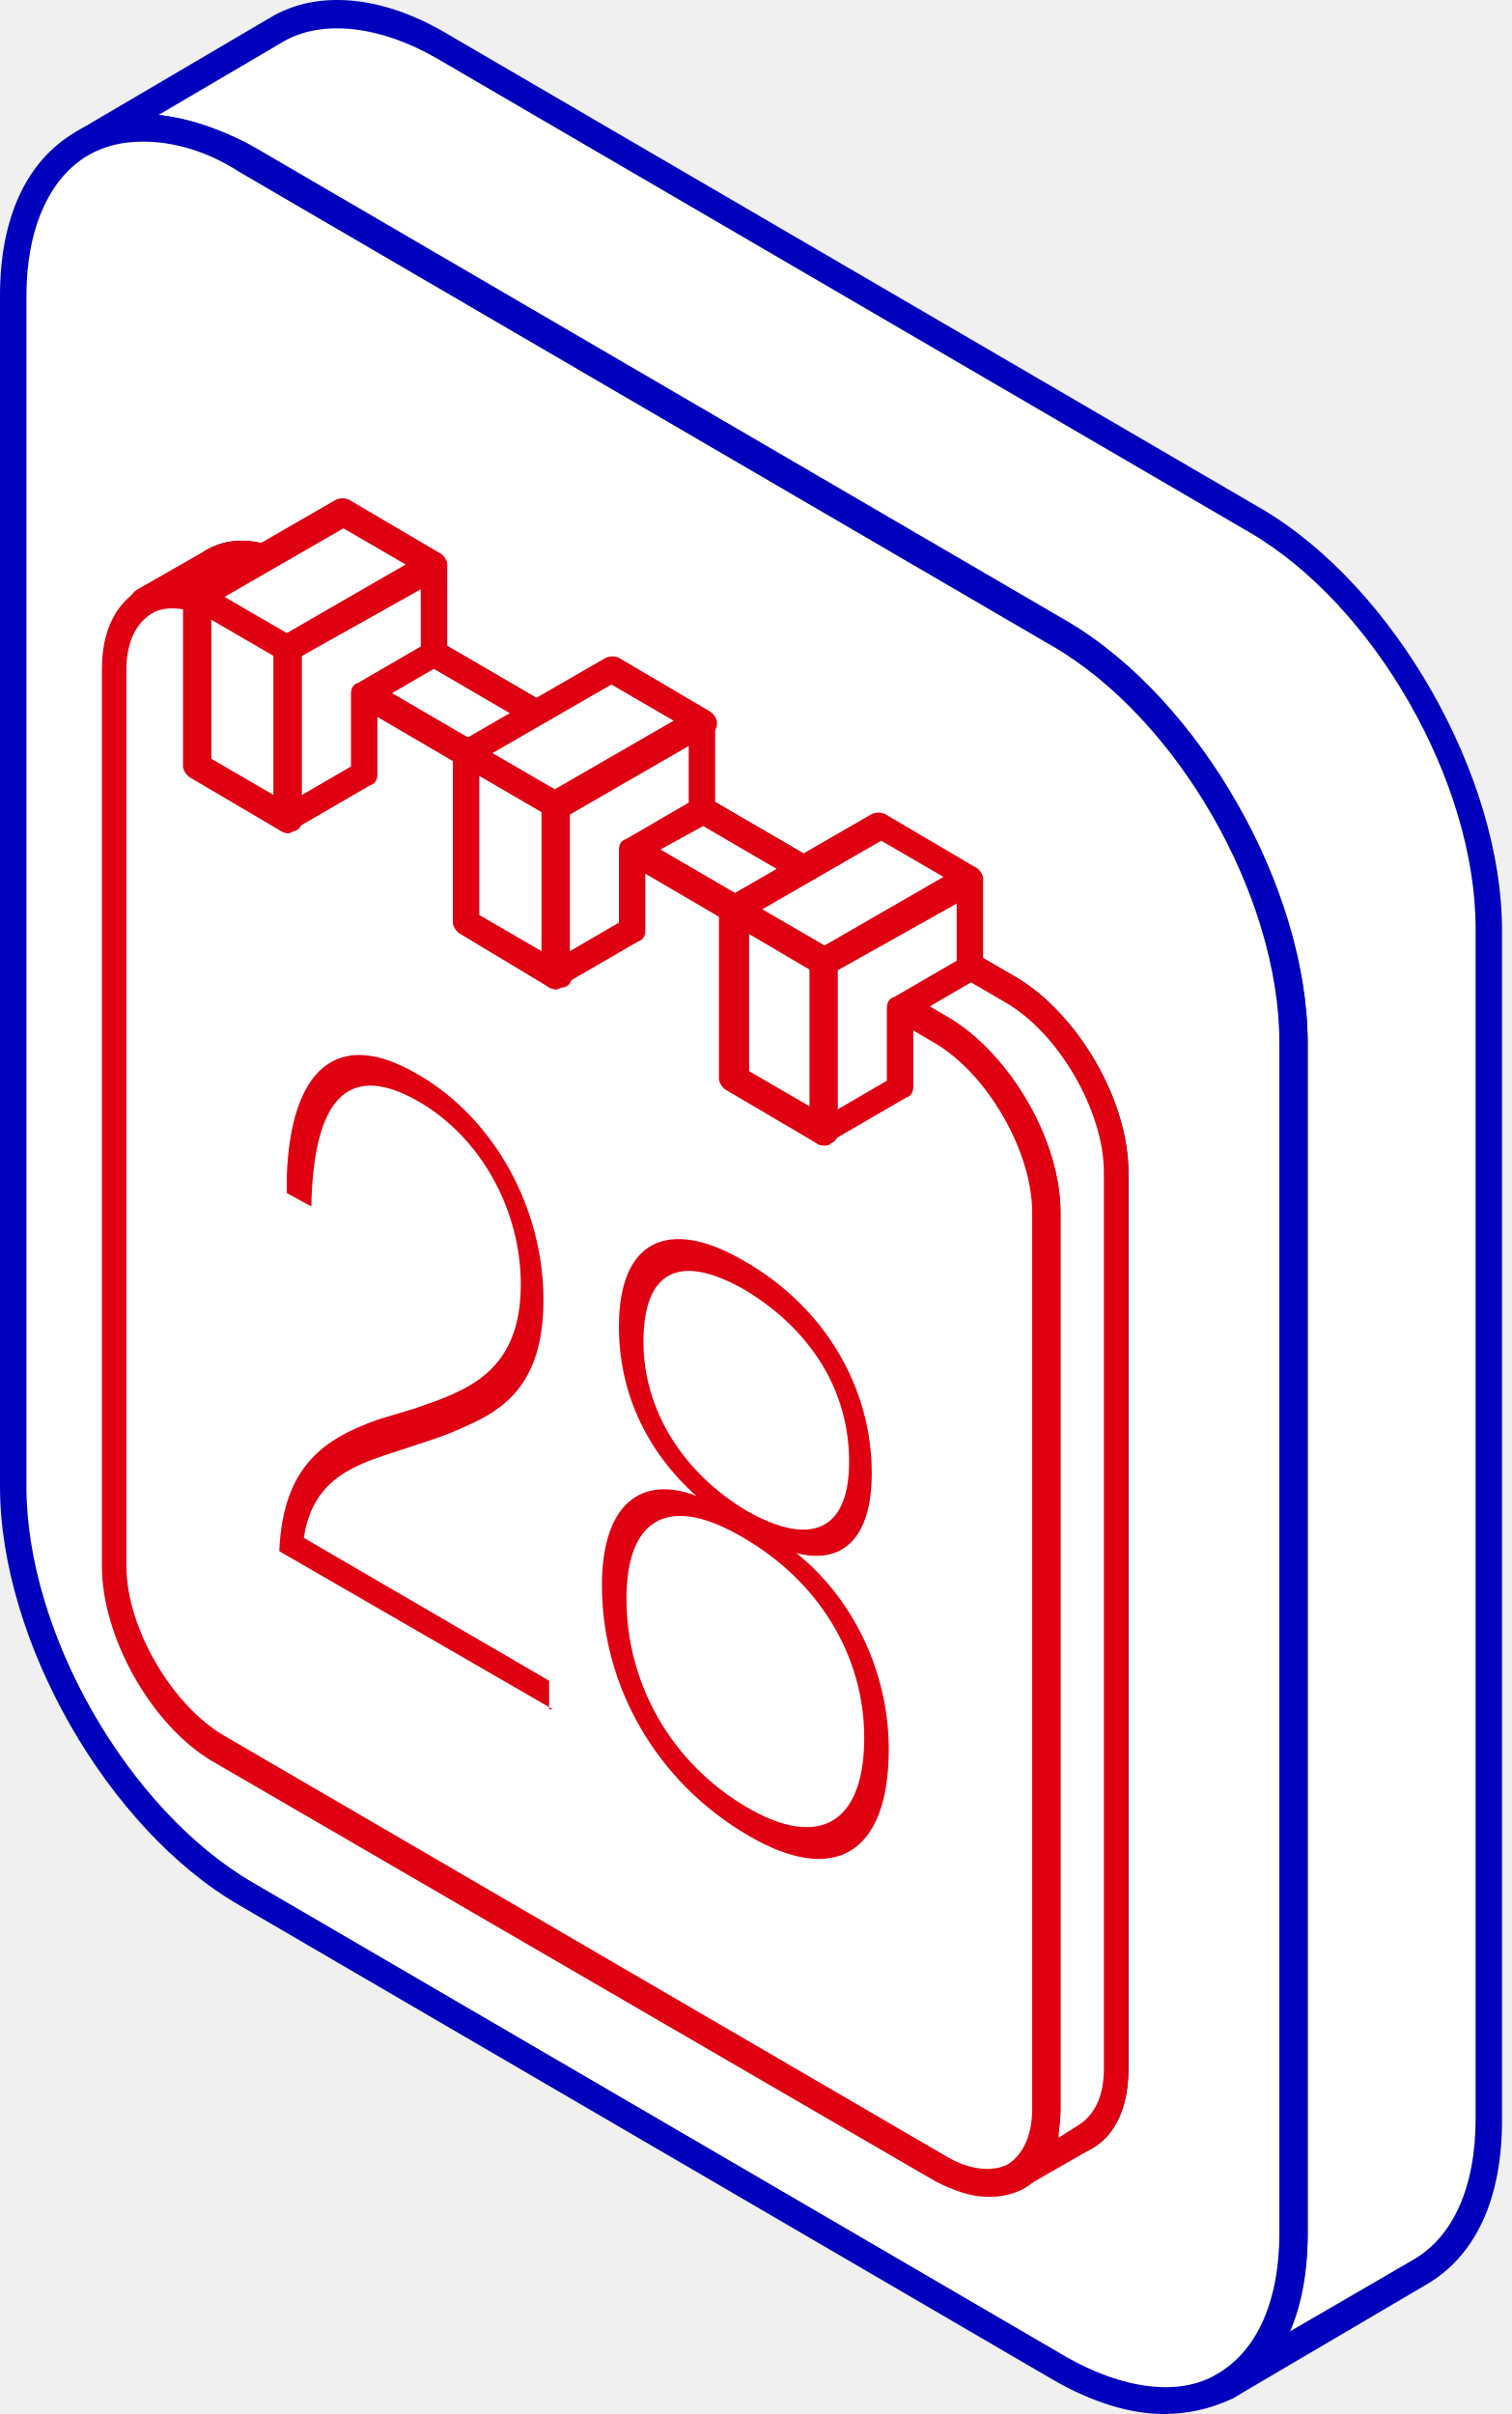
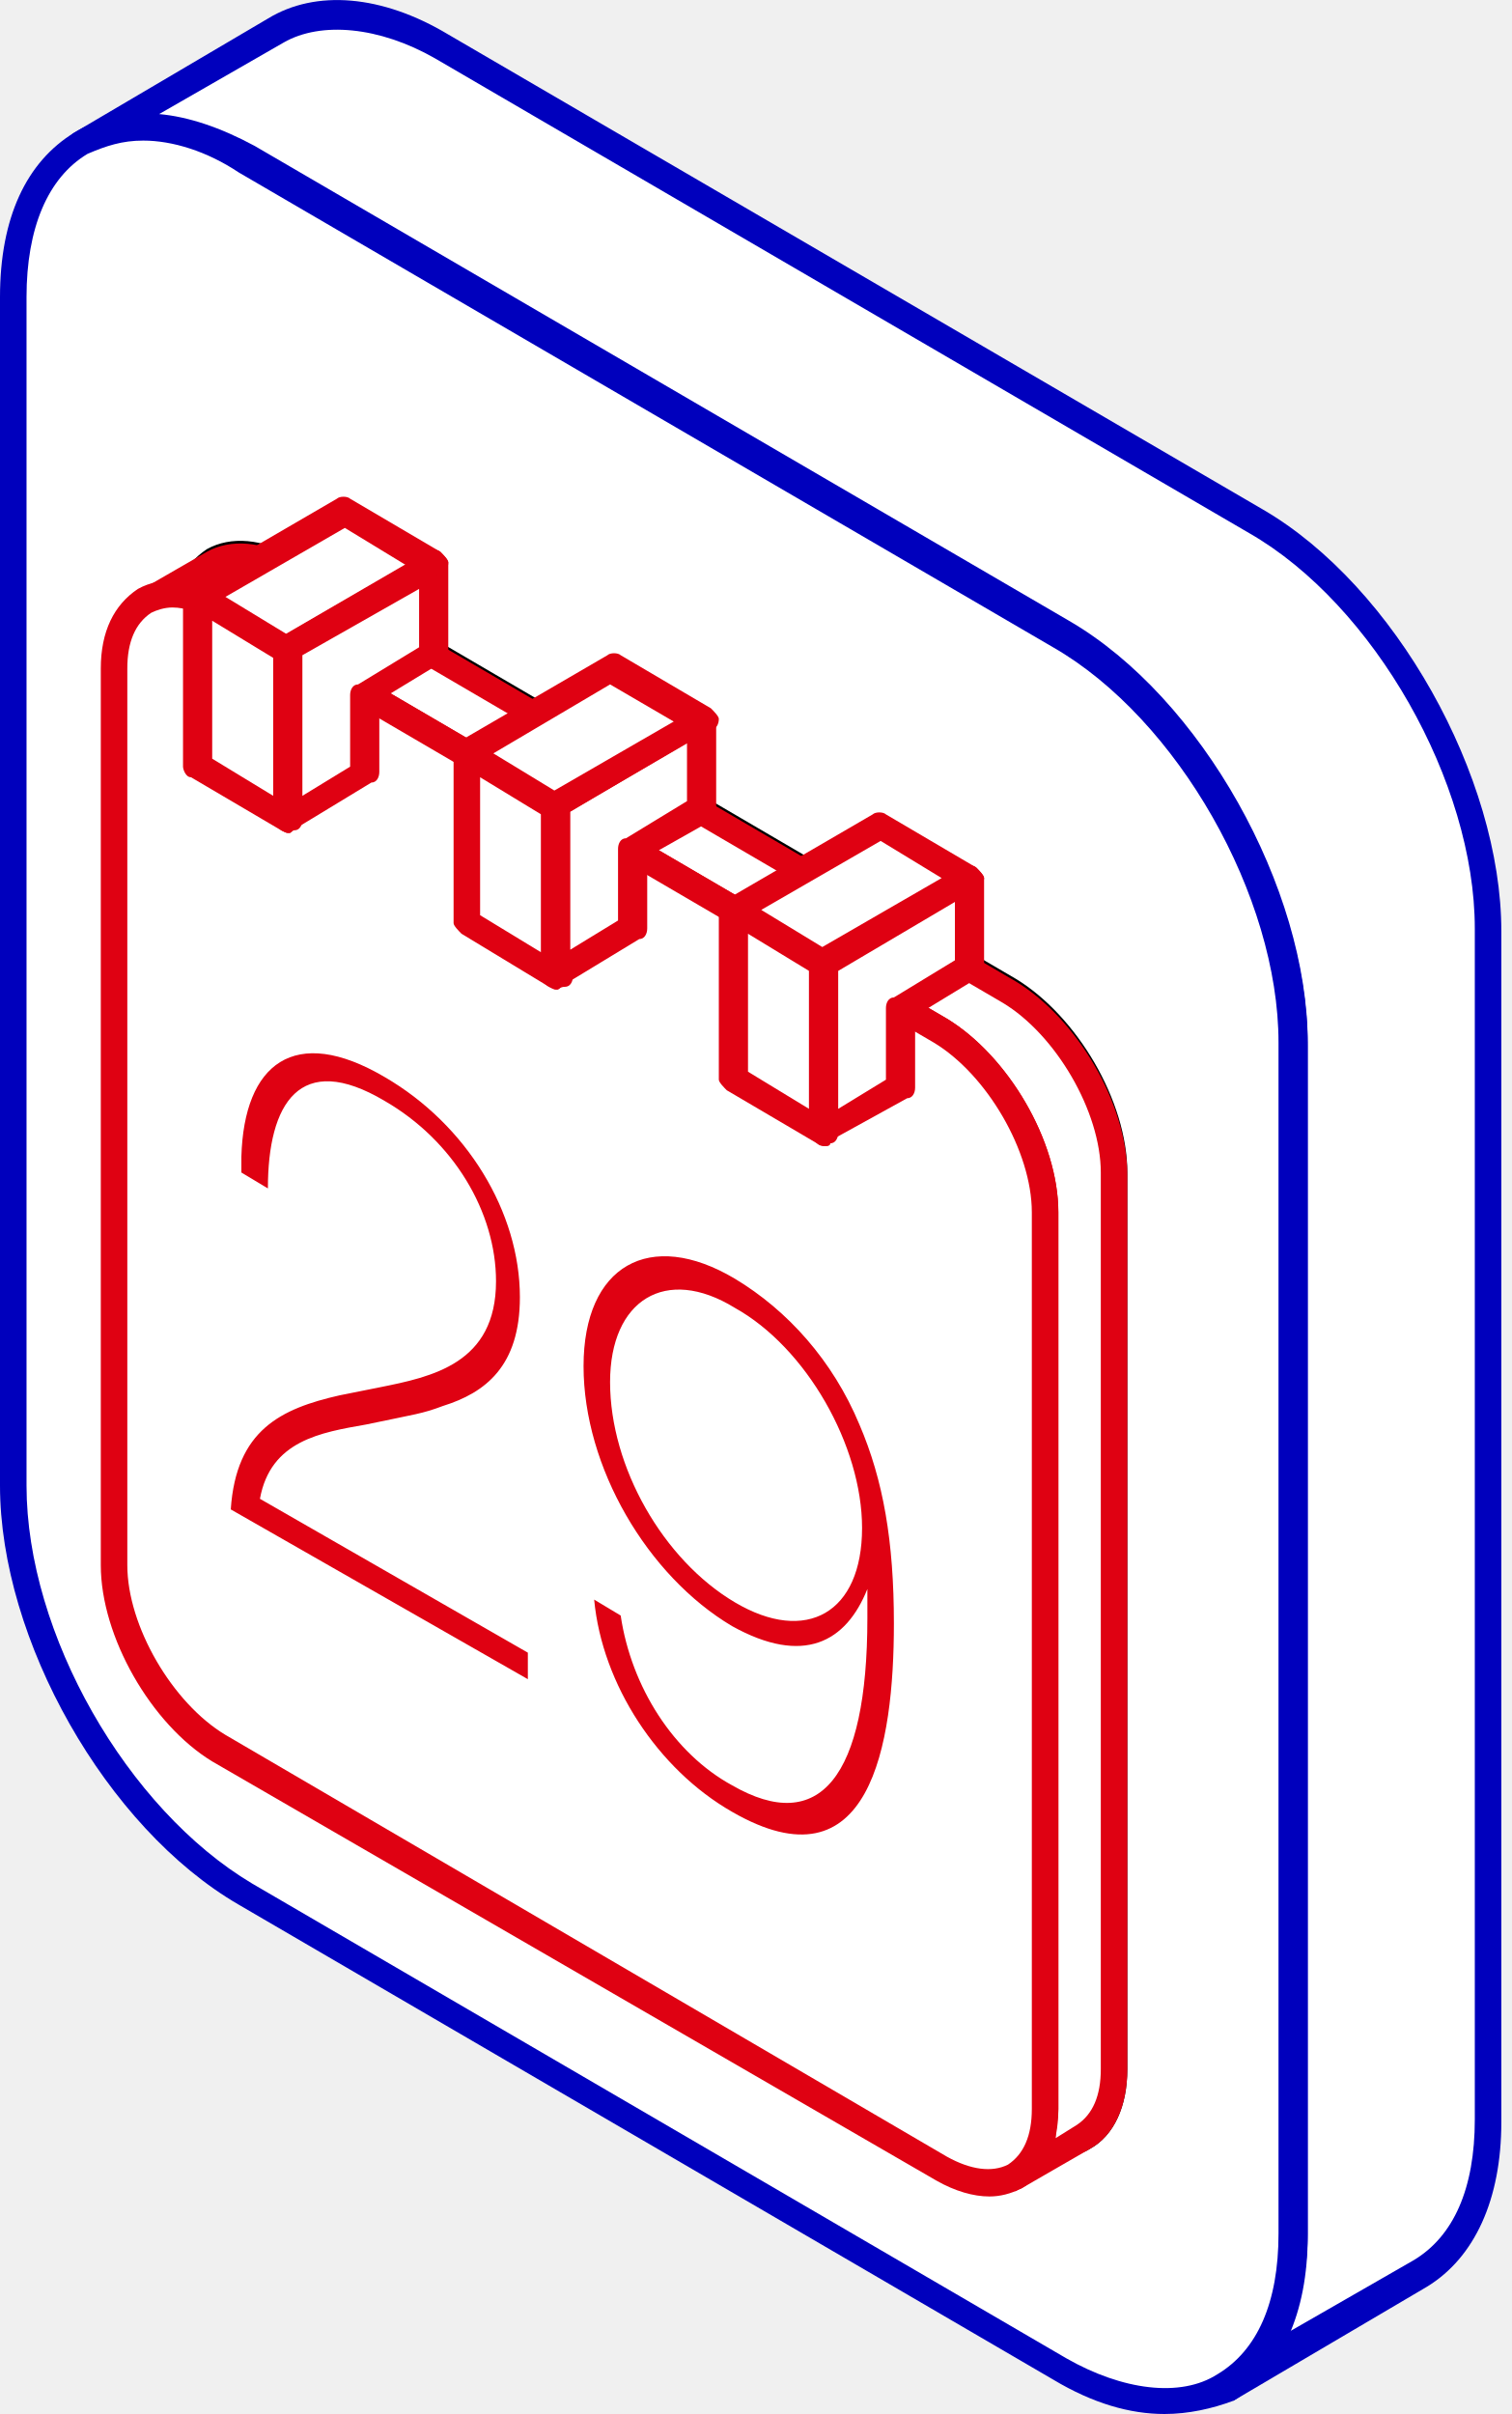
<svg xmlns="http://www.w3.org/2000/svg" width="57" height="91" fill="none">
-   <path d="M47.307 19.63L16.647 1.75c-2.42-1.435-4.625-1.507-6.26-.574L3.058 5.485c1.565-.934 3.77-.79 6.26.574l30.66 17.879c4.838 2.8 8.822 9.765 8.822 15.437v44.876c0 2.8-.996 4.81-2.561 5.744l7.327-4.308c1.565-.933 2.561-2.944 2.561-5.744V34.995c0-5.672-3.984-12.565-8.821-15.365z" fill="#fff" />
-   <path d="M46.169 90.425c-.143 0-.356-.072-.427-.287-.142-.215-.071-.574.213-.718 1.494-.862 2.348-2.728 2.348-5.313V39.303c0-5.53-3.842-12.207-8.537-14.935L9.035 6.489C6.9 5.27 4.766 5.053 3.343 5.843c-.213.143-.569.072-.71-.216-.143-.215 0-.502.213-.646L10.173.673c1.778-1.077 4.268-.861 6.758.646l30.66 17.879c4.98 2.944 9.035 10.052 9.035 15.868v44.876c0 2.944-.996 5.098-2.846 6.175l-7.327 4.308c-.071-.072-.213 0-.284 0zM5.976 4.335c1.138.144 2.347.503 3.628 1.22l30.66 17.88c4.98 2.943 9.035 10.052 9.035 15.868v44.876c0 1.436-.285 2.728-.712 3.733l4.695-2.728c1.494-.862 2.348-2.729 2.348-5.314V34.994c0-5.528-3.842-12.206-8.537-14.934L16.433 2.18C14.299.96 12.165.744 10.742 1.534l-4.766 2.8z" fill="#0000BD" />
-   <path d="M48.8 84.107c0 2.8-.995 4.81-2.56 5.744-1.565.933-3.77.79-6.26-.575L9.32 71.398C4.481 68.598.497 61.633.497 56.032V11.156c0-2.8.996-4.81 2.561-5.744 1.565-.933 3.77-.79 6.26.574l30.66 17.879c4.838 2.8 8.822 9.765 8.822 15.437v44.805z" fill="#fff" />
-   <path d="M43.892 91c-1.28 0-2.703-.431-4.197-1.293L9.035 71.828C4.055 68.956 0 61.848 0 56.032V11.156C0 8.212.996 6.058 2.846 4.98c1.778-1.077 4.268-.862 6.758.646l30.66 17.879c4.98 2.944 9.035 10.052 9.035 15.868V84.25c0 2.944-.996 5.098-2.846 6.175a6.09 6.09 0 01-2.56.575zM5.406 5.34c-.782 0-1.422.144-2.063.503-1.493.861-2.347 2.8-2.347 5.313v44.876c0 5.529 3.841 12.206 8.537 14.935l30.66 17.878c2.134 1.221 4.268 1.508 5.691.647 1.494-.862 2.348-2.729 2.348-5.314V39.302c0-5.529-3.842-12.206-8.537-14.934L9.035 6.488C7.825 5.7 6.545 5.34 5.406 5.34z" fill="#0000BD" />
-   <path d="M10.884 64.362C8.75 63.07 6.971 60.054 6.971 57.54V23.722c0-1.292.427-2.154 1.139-2.585.711-.43 1.707-.359 2.774.287L38.13 37.293c2.134 1.292 3.913 4.308 3.913 6.82v33.82c0 1.292-.427 2.153-1.139 2.584-.711.431-1.707.36-2.774-.287L10.884 64.362z" fill="#fff" />
-   <path d="M39.837 81.307c-.64 0-1.28-.215-1.992-.574L10.6 64.793C8.323 63.5 6.402 60.198 6.402 57.54V23.722c0-1.436.498-2.441 1.423-3.015.925-.503 2.063-.431 3.272.287l27.246 15.868c2.277 1.364 4.197 4.595 4.197 7.324v33.818c0 1.436-.497 2.513-1.422 3.016-.356.144-.783.287-1.28.287zM9.106 21.425c-.285 0-.57.071-.783.215-.569.36-.925 1.077-.925 2.082v33.819c0 2.298 1.708 5.241 3.7 6.39L38.343 79.8c.854.503 1.708.575 2.277.288.569-.36.925-1.077.925-2.083V44.186c0-2.298-1.708-5.242-3.7-6.39L10.6 21.855c-.498-.288-1.068-.431-1.494-.431z" fill="#000" />
-   <path d="M38.13 37.293L10.884 21.424c-1.067-.646-2.063-.718-2.774-.287l-2.632 1.508c.711-.43 1.707-.359 2.774.287l27.246 15.869c2.134 1.292 3.913 4.308 3.913 6.82v33.82c0 1.292-.427 2.153-1.139 2.584l2.632-1.508c.712-.43 1.139-1.292 1.139-2.585V44.186c0-2.513-1.779-5.6-3.913-6.893z" fill="#fff" />
-   <path d="M38.272 82.6c-.142 0-.355-.072-.427-.287-.142-.216-.07-.575.214-.719.569-.358.925-1.077.925-2.082V45.694c0-2.298-1.708-5.242-3.7-6.39L7.968 23.363c-.853-.503-1.707-.575-2.276-.216-.213.143-.57.072-.711-.215-.143-.216-.071-.575.213-.718l2.632-1.508c.925-.503 2.063-.431 3.272.287l27.246 15.868c2.277 1.364 4.197 4.595 4.197 7.324v33.818c0 1.436-.497 2.513-1.422 3.016l-2.632 1.508c-.072 0-.143.072-.214.072zM7.541 22.07c.284.073.64.216.996.432L35.782 38.37c2.277 1.364 4.198 4.595 4.198 7.324v33.818c0 .36-.072.718-.072 1.077l.783-.502c.57-.36.925-1.077.925-2.083V44.186c0-2.298-1.708-5.242-3.7-6.39L10.6 21.855c-.854-.503-1.708-.575-2.277-.288l-.782.503z" fill="#DF0112" />
-   <path d="M8.252 65.87c-2.134-1.293-3.913-4.309-3.913-6.822V25.23c0-1.293.427-2.154 1.139-2.585.711-.431 1.707-.36 2.774.287L35.498 38.8c2.134 1.293 3.913 4.308 3.913 6.821V79.44c0 1.292-.427 2.154-1.139 2.585-.711.43-1.707.359-2.774-.287L8.252 65.87z" fill="#fff" />
-   <path d="M37.276 82.815c-.64 0-1.28-.216-1.992-.575L7.968 66.372c-2.276-1.364-4.126-4.667-4.126-7.324V25.23c0-1.436.498-2.441 1.423-3.016.925-.502 2.063-.43 3.273.287L35.782 38.37c2.277 1.364 4.198 4.595 4.198 7.323v33.819c0 1.436-.498 2.513-1.423 3.016a2.768 2.768 0 01-1.28.287zM6.474 22.932c-.285 0-.57.072-.783.216-.57.359-.925 1.077-.925 2.082v33.819c0 2.297 1.708 5.241 3.7 6.39L35.71 81.307c.854.503 1.708.574 2.277.287.569-.359.925-1.077.925-2.082V45.693c0-2.297-1.708-5.241-3.7-6.39L7.967 23.363c-.498-.287-.995-.43-1.493-.43z" fill="#DF0112" />
-   <path d="M10.884 30.83L7.47 28.892v-6.39l3.415 1.938v6.39z" fill="#fff" />
-   <path d="M7.47 22.501l5.477-3.23 3.344 2.01-5.407 3.159-3.415-1.939z" fill="#fff" />
-   <path d="M10.884 31.404c-.071 0-.142 0-.284-.072l-3.415-2.01c-.142-.072-.285-.287-.285-.43V22.5c0-.216.072-.36.285-.43a.603.603 0 01.498 0l3.415 2.01c.142.071.284.287.284.43v6.39c0 .216-.071.36-.284.431-.072 0-.143.072-.214.072zm-2.917-2.8l2.348 1.364v-5.241l-2.348-1.364v5.241z" fill="#DF0112" />
-   <path d="M13.73 29.18v-3.017l2.56-1.58v-3.302l-5.406 3.16v6.39l2.846-1.652z" fill="#fff" />
-   <path d="M10.884 31.405c-.071 0-.142 0-.284-.072-.143-.072-.285-.287-.285-.43V24.44c0-.215.071-.359.285-.43l5.477-3.16a.603.603 0 01.498 0c.142.072.285.287.285.43v3.375c0 .216-.071.36-.285.431l-2.347 1.365v2.728c0 .215-.072.359-.285.43l-2.845 1.652c-.072.072-.143.144-.214.144zm.498-6.678v5.242l1.85-1.077v-2.729c0-.215.07-.359.284-.43l2.348-1.365v-2.154l-4.482 2.513z" fill="#DF0112" />
-   <path d="M10.884 24.942c-.071 0-.142 0-.284-.072l-3.415-2.01c-.142-.072-.285-.287-.285-.43 0-.216.072-.36.285-.432l5.478-3.159a.602.602 0 01.498 0l3.414 2.01c.142.072.285.288.285.431 0 .216-.071.36-.285.431l-5.477 3.16c-.072.071-.143.071-.214.071zm-2.419-2.441l2.348 1.364 4.482-2.585-2.348-1.364-4.482 2.585z" fill="#DF0112" />
-   <path d="M31.087 42.678l-3.414-2.01v-6.39l3.414 1.938v6.462z" fill="#fff" />
-   <path d="M31.087 43.18c-.07 0-.213 0-.284-.072l-3.415-2.01c-.142-.072-.284-.287-.284-.43v-6.391c0-.216.07-.36.284-.431a.603.603 0 01.498 0l3.415 2.01c.142.072.284.288.284.431v6.39c0 .216-.07.36-.284.431 0 .072-.143.072-.214.072zm-2.845-2.8l2.347 1.364v-5.241l-2.347-1.365v5.242z" fill="#DF0112" />
-   <path d="M33.933 40.954v-3.016l2.632-1.507v-3.375l-5.478 3.16v6.461l2.846-1.723z" fill="#fff" />
-   <path d="M31.087 43.18c-.07 0-.142 0-.284-.071-.143-.072-.285-.288-.285-.431v-6.39c0-.216.071-.36.285-.431l5.477-3.16a.603.603 0 01.498 0c.143.072.285.288.285.431v3.375c0 .215-.071.359-.285.43l-2.347 1.365v2.657c0 .215-.071.359-.285.43l-2.845 1.652c0 .144-.142.144-.214.144zm.498-6.605v5.241l1.85-1.077v-2.728c0-.216.071-.36.284-.431l2.348-1.364v-2.154l-4.482 2.513z" fill="#DF0112" />
-   <path d="M27.673 34.277l5.477-3.16 3.415 1.94-5.478 3.159-3.414-1.939z" fill="#fff" />
-   <path d="M31.087 36.79c-.07 0-.213 0-.284-.072l-3.415-2.01c-.142-.072-.284-.288-.284-.431 0-.144.07-.36.284-.431l5.478-3.16a.602.602 0 01.498 0l3.414 2.011c.143.072.285.287.285.43 0 .145-.071.36-.285.432l-5.477 3.159s-.143.072-.214.072zm-2.347-2.513l2.347 1.364 4.482-2.585-2.348-1.364-4.481 2.585z" fill="#DF0112" />
-   <path d="M20.986 36.79l-3.415-2.01v-6.39l3.415 1.938v6.462z" fill="#fff" />
-   <path d="M20.986 37.292c-.071 0-.143 0-.285-.072l-3.343-2.01c-.143-.072-.285-.287-.285-.43v-6.391c0-.216.071-.36.285-.431a.602.602 0 01.498 0l3.414 2.01c.143.072.285.288.285.431v6.39c0 .216-.071.36-.285.431-.142 0-.213.072-.284.072zm-2.917-2.8l2.348 1.364v-5.241l-2.348-1.365v5.242z" fill="#DF0112" />
-   <path d="M23.831 35.066V32.05l2.632-1.508v-3.374l-5.477 3.159v6.462l2.845-1.723z" fill="#fff" />
-   <path d="M20.986 37.292c-.071 0-.143 0-.285-.071-.142-.072-.284-.287-.284-.431V30.4c0-.216.07-.36.284-.431l5.478-3.16a.603.603 0 01.498 0c.142.072.284.288.284.431v3.375c0 .215-.07.359-.284.43l-2.348 1.293v2.729c0 .215-.07.359-.284.43l-2.846 1.652c-.071.072-.142.143-.213.143zm.498-6.677v5.241l1.85-1.077v-2.728c0-.215.07-.359.284-.43l2.347-1.365v-2.154l-4.481 2.513z" fill="#DF0112" />
-   <path d="M17.571 28.39l5.478-3.232 3.414 2.01-5.477 3.16-3.415-1.939z" fill="#fff" />
-   <path d="M20.986 30.83c-.071 0-.143 0-.285-.072l-3.415-2.01c-.142 0-.213-.216-.213-.36 0-.143.071-.358.285-.43l5.477-3.16a.603.603 0 01.498 0l3.415 2.011c.142.072.284.287.284.431 0 .215-.07.359-.284.43l-5.478 3.16h-.284zm-2.419-2.441l2.348 1.364 4.481-2.585-2.347-1.364-4.482 2.585zm2.276 36.045l-10.315-5.96c.143-3.23 1.708-4.236 3.7-4.954l1.422-.43c1.85-.647 3.984-1.293 3.984-4.668 0-2.8-1.494-5.529-3.841-6.893-2.988-1.723-3.984.43-4.055 3.95l-.925-.504v-.646c.142-3.949 1.85-5.672 4.98-3.805 2.845 1.651 4.695 5.026 4.695 8.472 0 2.8-1.138 3.95-2.703 4.667-.783.36-.925.431-2.704 1.006-1.494.502-3.272.933-3.628 3.303l9.248 5.385v1.077h.142zM23.333 50c0-3.23 1.85-4.164 4.767-2.44 2.987 1.723 4.766 4.738 4.766 7.97 0 2.584-1.21 3.446-2.846 3.015 1.992 1.58 3.486 4.308 3.486 7.396 0 3.949-2.063 5.17-5.335 3.23-3.415-2.01-5.478-5.6-5.478-9.405 0-3.088 1.494-4.165 3.557-3.375-1.92-1.723-2.917-3.95-2.917-6.39zm.285 10.268c0 3.231 1.707 6.175 4.482 7.827 2.774 1.651 4.481.646 4.481-2.585 0-3.088-1.707-5.888-4.553-7.54-2.774-1.65-4.41-.79-4.41 2.298zm.64-9.693c0 2.585 1.494 4.954 3.913 6.39 2.418 1.365 3.841.718 3.841-1.866 0-2.657-1.423-4.955-3.913-6.463-2.49-1.436-3.84-.718-3.84 1.94z" fill="#DF0112" />
+   <path d="M47.3 19.6L16.6 1.8C14.2.4 12 .3 10.3 1.2L3.1 5.5c1.6-.9 3.8-.8 6.3.6L40 23.9c4.8 2.8 8.8 9.8 8.8 15.4v44.9c0 2.8-1 4.8-2.6 5.7l7.3-4.3c1.6-.9 2.6-2.9 2.6-5.7V35c0-5.7-4-12.6-8.8-15.4z" fill="#fff" />
+   <path d="M46.2 90.4c-.1 0-.4-.1-.4-.3-.1-.2-.1-.6.2-.7 1.5-.9 2.3-2.7 2.3-5.3V39.3c0-5.5-3.8-12.2-8.5-14.9L9 6.5c-2.1-1.2-4.2-1.4-5.7-.7-.2.2-.5.1-.7-.2-.1-.2 0-.5.2-.6L10.1.7c1.8-1.1 4.3-.9 6.8.6l30.7 17.9c5 2.9 9 10.1 9 15.9V80c0 2.9-1 5.1-2.8 6.2l-7.3 4.3c-.1-.1-.3-.1-.3-.1zM6 4.3c1.1.1 2.3.5 3.6 1.2l30.7 17.9c5 2.9 9 10.1 9 15.9v44.9c0 1.4-.3 2.7-.7 3.7l4.7-2.7c1.5-.9 2.3-2.7 2.3-5.3V35c0-5.5-3.8-12.2-8.5-14.9L16.4 2.2C14.3 1 12.1.8 10.7 1.6L6 4.3z" fill="#0000BD" />
+   <path d="M48.8 84.1c0 2.8-1 4.8-2.6 5.7-1.6.9-3.8.8-6.3-.6L9.3 71.4C4.5 68.6.5 61.6.5 56V11.2c0-2.8 1-4.8 2.6-5.7 1.5-1 3.7-.9 6.2.5L40 23.9c4.8 2.8 8.8 9.8 8.8 15.4v44.8z" fill="#fff" />
+   <path d="M43.9 91c-1.3 0-2.7-.4-4.2-1.3L9 71.8c-5-2.9-9-10-9-15.8V11.2c0-3 1-5.1 2.8-6.2 1.8-1.1 4.3-.9 6.8.6l30.7 17.9c5 2.9 9 10.1 9 15.9v44.9c0 2.9-1 5.1-2.8 6.2-.8.3-1.7.5-2.6.5zM5.4 5.3c-.8 0-1.4.2-2.1.5C1.8 6.7 1 8.6 1 11.2V56c0 5.6 3.8 12.2 8.5 15l30.7 17.9c2.1 1.2 4.3 1.5 5.7.6 1.5-.9 2.3-2.7 2.3-5.3V39.3c0-5.5-3.8-12.2-8.5-14.9L9 6.5c-1.2-.8-2.5-1.2-3.6-1.2z" fill="#0000BD" />
+   <path d="M10.9 64.4C8.7 63.1 7 60.1 7 57.5V23.7c0-1.3.4-2.2 1.1-2.6.7-.4 1.7-.4 2.8.3l27.2 15.9c2.1 1.3 3.9 4.3 3.9 6.8v33.8c0 1.3-.4 2.2-1.1 2.6-.7.4-1.7.4-2.8-.3L10.9 64.4z" fill="#fff" />
+   <path d="M39.8 81.3c-.6 0-1.3-.2-2-.6L10.6 64.8c-2.3-1.3-4.2-4.6-4.2-7.3V23.7c0-1.4.5-2.4 1.4-3 .9-.5 2.1-.4 3.3.3l27.2 15.9c2.3 1.4 4.2 4.6 4.2 7.3V78c0 1.4-.5 2.5-1.4 3-.3.2-.8.3-1.3.3zM9.1 21.4c-.3 0-.6.1-.8.2-.6.4-.9 1.1-.9 2.1v33.8c0 2.3 1.7 5.2 3.7 6.4l27.2 15.9c.9.5 1.7.6 2.3.3.6-.4.9-1.1.9-2.1V44.2c0-2.3-1.7-5.2-3.7-6.4L10.6 21.9c-.5-.3-1.1-.5-1.5-.5z" fill="#000" />
+   <path d="M38.1 37.3L10.9 21.4c-1.1-.6-2.1-.7-2.8-.3l-2.6 1.5c.7-.4 1.7-.4 2.8.3l27.2 15.9c2.1 1.3 3.9 4.3 3.9 6.8v33.8c0 1.3-.4 2.2-1.1 2.6l2.6-1.5c.7-.4 1.1-1.3 1.1-2.6V44.2c0-2.5-1.7-5.6-3.9-6.9z" fill="#fff" />
+   <path d="M38.3 82.6c-.1 0-.4-.1-.4-.3-.1-.2-.1-.6.2-.7.6-.4.9-1.1.9-2.1V45.7c0-2.3-1.7-5.2-3.7-6.4L8 23.4c-.9-.5-1.7-.6-2.3-.2-.2.1-.6.1-.7-.2-.1-.2-.1-.6.2-.7l2.6-1.5c.9-.5 2.1-.4 3.3.3L38.3 37c2.3 1.4 4.2 4.6 4.2 7.3V78c0 1.4-.5 2.5-1.4 3l-2.6 1.5c-.1 0-.2.1-.2.1zM7.5 22.1c.3.1.6.2 1 .4l27.2 15.9c2.3 1.4 4.2 4.6 4.2 7.3v33.8c0 .4-.1.7-.1 1.1l.8-.5c.6-.4.9-1.1.9-2.1V44.2c0-2.3-1.7-5.2-3.7-6.4L10.6 21.9c-.9-.5-1.7-.6-2.3-.3l-.8.5z" fill="#DF0112" />
+   <path d="M8.3 65.9c-2.1-1.3-3.9-4.3-3.9-6.8V25.2c0-1.3.4-2.2 1.1-2.6.7-.4 1.7-.4 2.8.3l27.2 15.9c2.1 1.3 3.9 4.3 3.9 6.8v33.8c0 1.3-.4 2.2-1.1 2.6-.7.4-1.7.4-2.8-.3L8.3 65.9z" fill="#fff" />
+   <path d="M37.3 82.8c-.6 0-1.3-.2-2-.6L8 66.4C5.7 65 3.8 61.7 3.8 59V25.2c0-1.4.5-2.4 1.4-3 .9-.5 2.1-.4 3.3.3l27.2 15.9c2.3 1.4 4.2 4.6 4.2 7.3v33.8c0 1.4-.5 2.5-1.4 3-.4.2-.8.3-1.2.3zM6.5 22.9c-.3 0-.6.1-.8.2-.6.4-.9 1.1-.9 2.1V59c0 2.3 1.7 5.2 3.7 6.4l27.2 15.9c.9.5 1.7.6 2.3.3.6-.4.9-1.1.9-2.1V45.7c0-2.3-1.7-5.2-3.7-6.4L8 23.4c-.5-.3-1-.5-1.5-.5z" fill="#DF0112" />
+   <path d="M10.9 30.8l-3.4-1.9v-6.4l3.4 1.9v6.4z" fill="#fff" />
+   <path d="M7.5 22.5l5.5-3.2 3.3 2-5.4 3.2-3.4-2z" fill="#fff" />
+   <path d="M10.9 31.4c-.1 0-.1 0-.3-.1l-3.4-2c-.2 0-.3-.3-.3-.4v-6.4c0-.2.1-.4.3-.4.1-.1.4-.1.5 0l3.4 2c.1.1.3.3.3.4v6.4c0 .2-.1.4-.3.4-.1 0-.1.1-.2.1zM8 28.6l2.3 1.4v-5.2L8 23.4v5.2z" fill="#DF0112" />
+   <path d="M13.7 29.2v-3l2.6-1.6v-3.3l-5.4 3.2v6.4l2.8-1.7z" fill="#fff" />
+   <path d="M10.9 31.4c-.1 0-.1 0-.3-.1-.1-.1-.3-.3-.3-.4v-6.5c0-.2.1-.4.3-.4l5.5-3.2c.1-.1.4-.1.5 0 .1.1.3.3.3.4v3.4c0 .2-.1.4-.3.4l-2.3 1.4v2.7c0 .2-.1.4-.3.4l-2.8 1.7c-.2.1-.2.2-.3.2zm.5-6.7V30l1.8-1.1v-2.7c0-.2.1-.4.3-.4l2.3-1.4v-2.2l-4.4 2.5z" fill="#DF0112" />
+   <path d="M10.9 24.9c-.1 0-.1 0-.3-.1l-3.4-2c-.1-.1-.3-.3-.3-.4 0-.2.1-.4.3-.4l5.5-3.2c.1-.1.4-.1.5 0l3.4 2c.1.1.3.3.3.4 0 .2-.1.4-.3.4l-5.5 3.2c-.1.1-.1.1-.2.1zm-2.4-2.4l2.3 1.4 4.5-2.6-2.3-1.4-4.5 2.6z" fill="#DF0112" />
+   <path d="M31.1 42.7l-3.4-2v-6.4l3.4 1.9v6.5z" fill="#fff" />
+   <path d="M31.1 43.2c-.1 0-.2 0-.3-.1l-3.4-2c-.1-.1-.3-.3-.3-.4v-6.4c0-.2.1-.4.3-.4.1-.1.4-.1.5 0l3.4 2c.1.1.3.3.3.4v6.4c0 .2-.1.4-.3.4 0 .1-.1.1-.2.1zm-2.9-2.8l2.3 1.4v-5.2l-2.3-1.4v5.2z" fill="#DF0112" />
+   <path d="M33.9 41v-3l2.6-1.5v-3.4L31 36.3v6.5l2.9-1.8z" fill="#fff" />
+   <path d="M31.1 43.2c-.1 0-.1 0-.3-.1-.1-.1-.3-.3-.3-.4v-6.4c0-.2.1-.4.3-.4l5.5-3.2c.1-.1.4-.1.5 0 .1.1.3.3.3.4v3.4c0 .2-.1.4-.3.4l-2.3 1.4V41c0 .2-.1.4-.3.4L31.3 43c0 .2-.1.2-.2.2zm.5-6.6v5.2l1.8-1.1V38c0-.2.1-.4.3-.4l2.3-1.4V34l-4.4 2.6z" fill="#DF0112" />
+   <path d="M27.7 34.3l5.5-3.2 3.4 1.9-5.5 3.2-3.4-1.9z" fill="#fff" />
+   <path d="M31.1 36.8c-.1 0-.2 0-.3-.1l-3.4-2c-.1-.1-.3-.3-.3-.4 0-.1.1-.4.3-.4l5.5-3.2c.1-.1.4-.1.5 0l3.4 2c.1.1.3.3.3.4 0 .1-.1.4-.3.4l-5.5 3.2s-.1.1-.2.1zm-2.4-2.5l2.3 1.4 4.5-2.6-2.3-1.4-4.5 2.6z" fill="#DF0112" />
+   <path d="M21 36.8l-3.4-2v-6.4l3.4 1.9v6.5z" fill="#fff" />
+   <path d="M21 37.3c-.1 0-.1 0-.3-.1l-3.3-2c-.1-.1-.3-.3-.3-.4v-6.4c0-.2.1-.4.3-.4.1-.1.4-.1.5 0l3.4 2c.1.1.3.3.3.4v6.4c0 .2-.1.4-.3.4-.2 0-.2.1-.3.1zm-2.9-2.8l2.3 1.4v-5.2l-2.3-1.4v5.2z" fill="#DF0112" />
+   <path d="M23.8 35.1v-3l2.6-1.5v-3.4L21 30.3v6.5l2.8-1.7z" fill="#fff" />
+   <path d="M21 37.3c-.1 0-.1 0-.3-.1-.2-.1-.3-.3-.3-.4v-6.4c0-.2.1-.4.3-.4l5.5-3.2c.1-.1.4-.1.5 0 .1.1.3.3.3.4v3.4c0 .2-.1.4-.3.4l-2.3 1.3V35c0 .2-.1.4-.3.4l-2.8 1.7c-.2.1-.2.2-.3.2zm.5-6.7v5.2l1.8-1.1V32c0-.2.1-.4.3-.4l2.3-1.4V28l-4.4 2.6z" fill="#DF0112" />
+   <path d="M17.6 28.4l5.5-3.2 3.4 2-5.5 3.1-3.4-1.9z" fill="#fff" />
+   <path d="M21 30.8c-.1 0-.1 0-.3-.1l-3.4-2c-.1 0-.2-.2-.2-.4s.1-.4.3-.4l5.5-3.2c.1-.1.4-.1.5 0l3.4 2c.1.1.3.3.3.4 0 .2-.1.4-.3.4l-5.5 3.2c-.2.1-.2.1-.3.1zm-2.4-2.4l2.3 1.4 4.5-2.6-2.4-1.4-4.4 2.6zm-4.1 12.2c3.1 1.8 5.1 5.1 5.1 8.3 0 2.6-1.3 3.6-2.9 4.1-.8.3-1 .3-2.9.7-1.7.3-3.6.6-4 2.8l10.1 5.8v1L8.7 56.9c.2-3 1.9-3.8 4.1-4.3l1.5-.3c2-.4 4.4-.9 4.4-4 0-2.6-1.6-5.3-4.2-6.8-3.2-1.9-4.4.1-4.4 3.3l-1-.6v-.6c.1-3.5 2-5 5.4-3zm17.9 13.1c.9 2.1 1.3 4.4 1.3 7.5 0 4.6-.9 10.1-6.1 7.1-2.8-1.6-4.9-4.8-5.2-8l1 .6c.4 2.7 2 5.2 4.2 6.4 3.3 1.9 5.1-.3 5.1-6.3v-1.1c-.8 2-2.4 2.9-5.1 1.4-3.2-1.9-5.6-6-5.6-9.8 0-3.8 2.5-5.2 5.7-3.3 2 1.2 3.7 3.1 4.7 5.5zm-4.7 6.7c2.7 1.6 4.8.4 4.8-2.8 0-3.1-2.1-6.8-4.8-8.3-2.6-1.6-4.7-.3-4.7 2.8 0 3.2 2 6.7 4.7 8.3z" fill="#DF0112" />
</svg>
